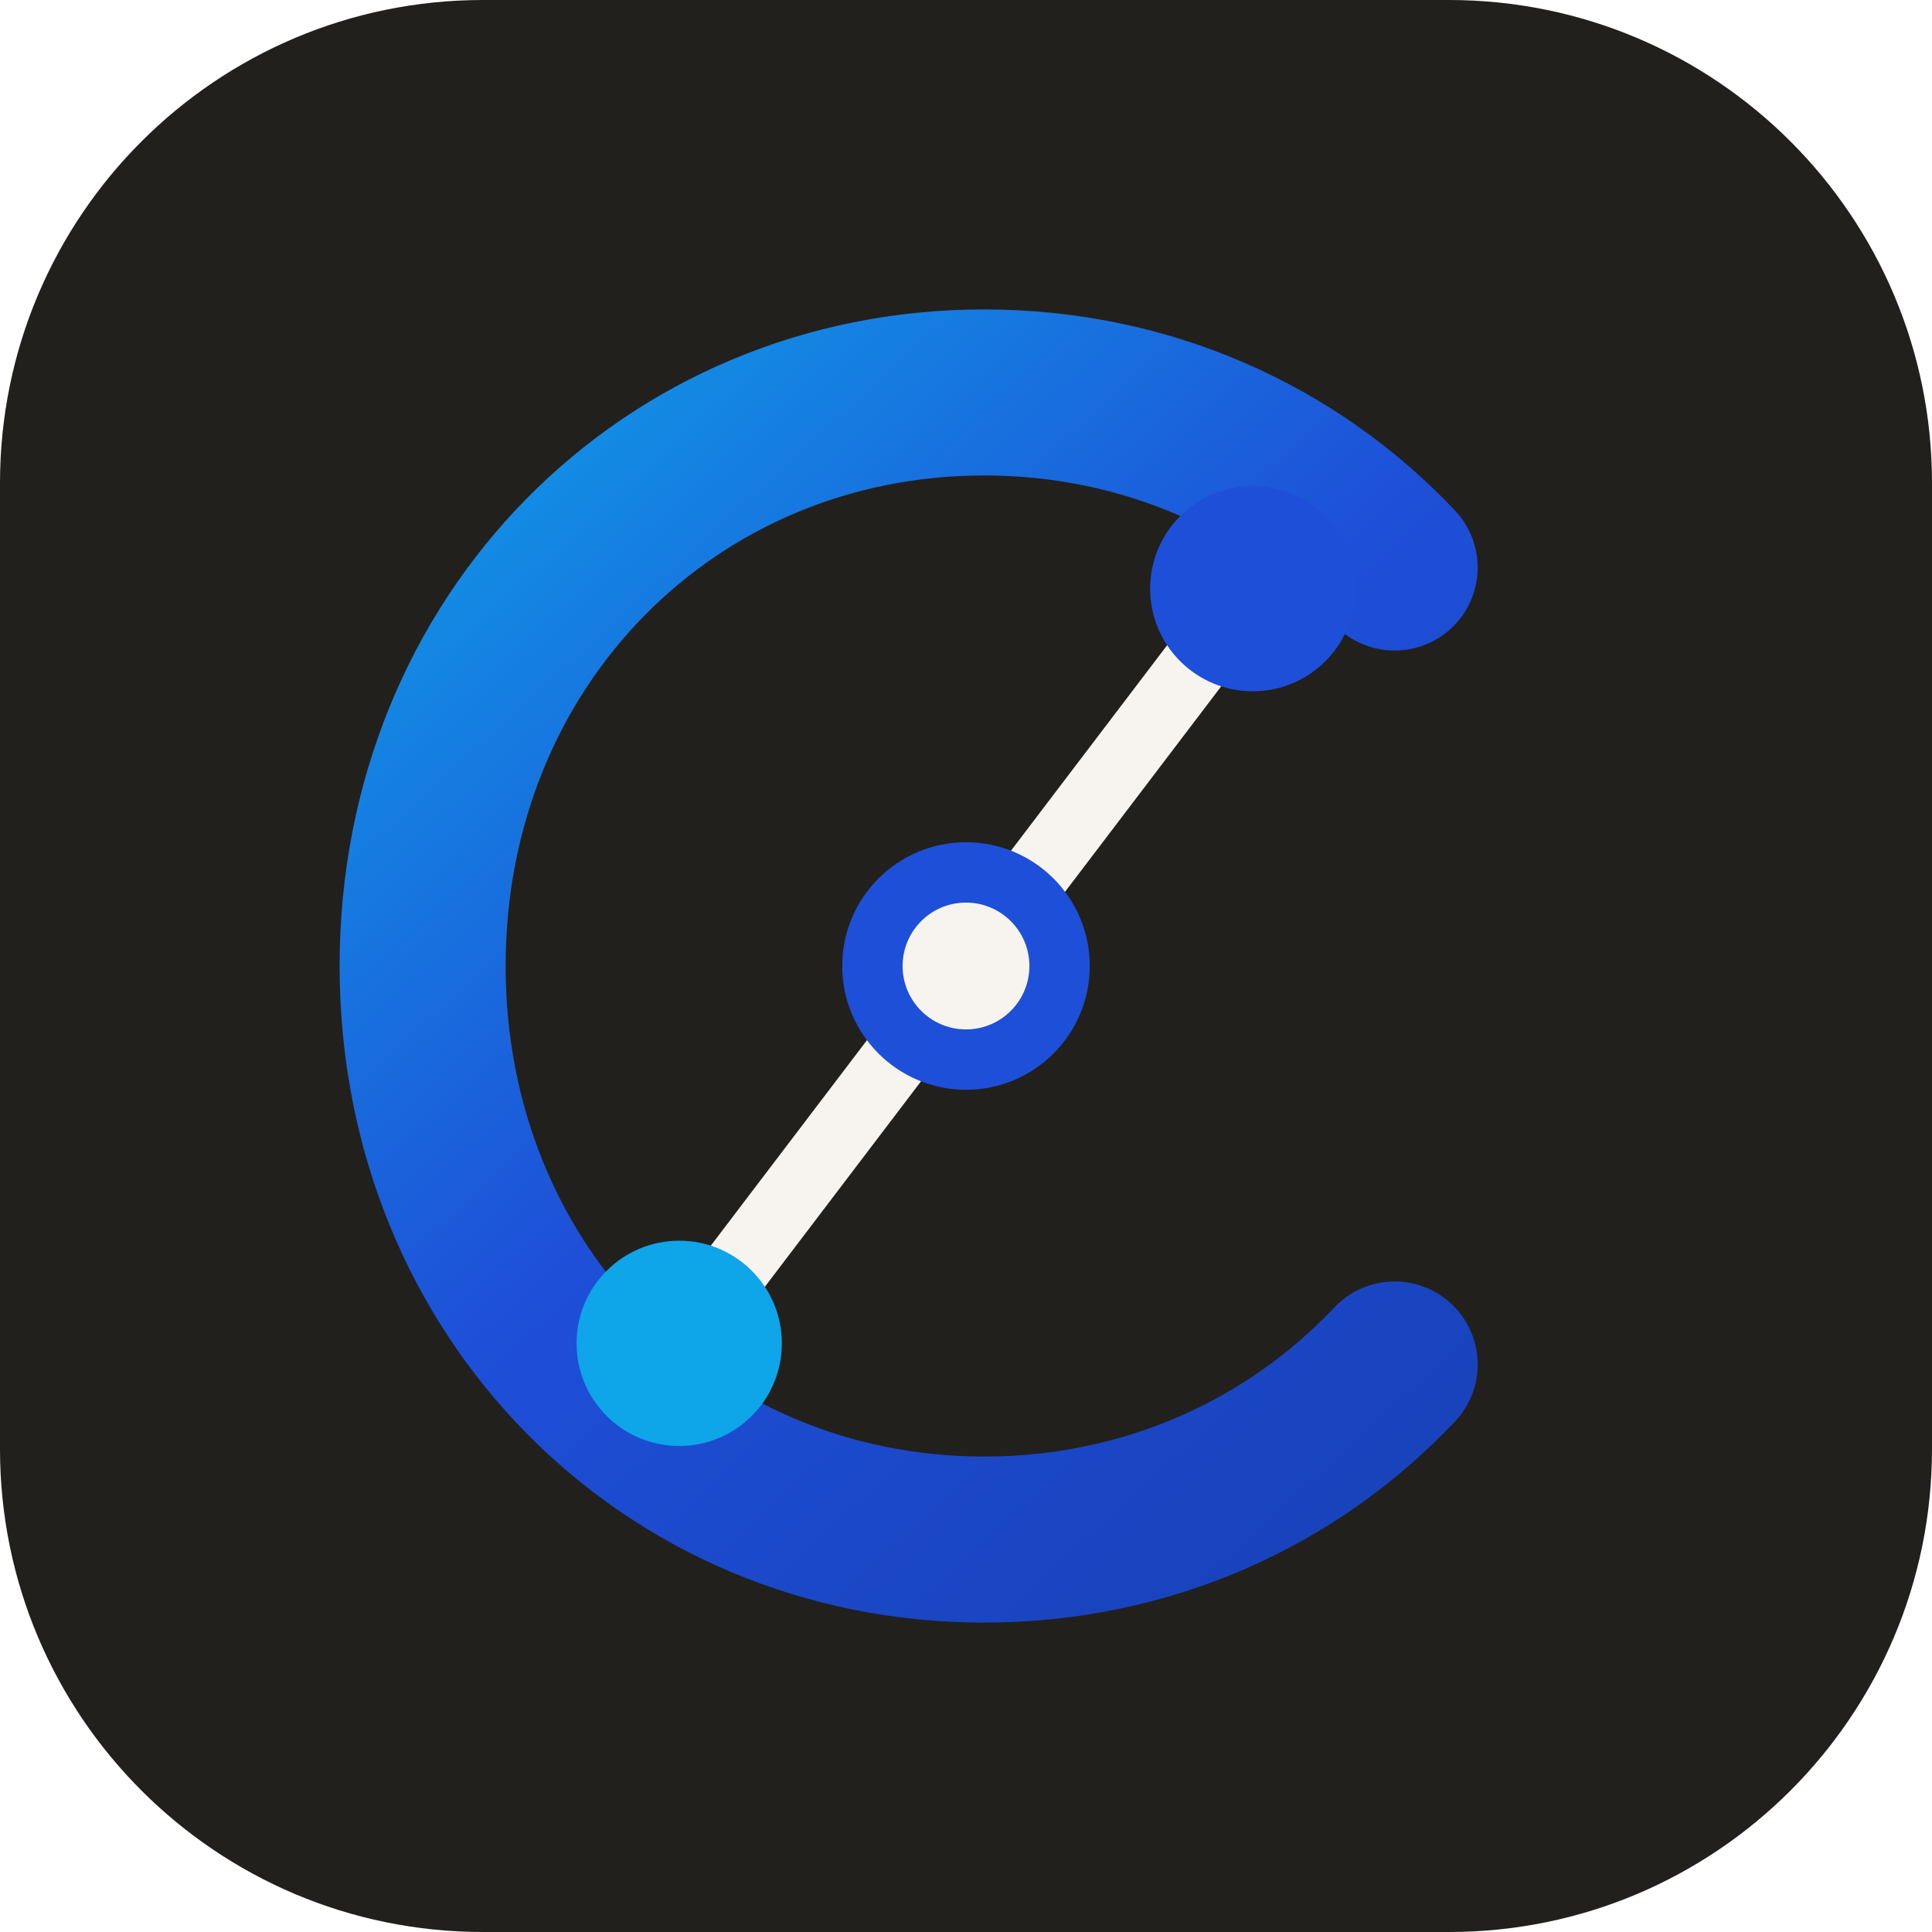
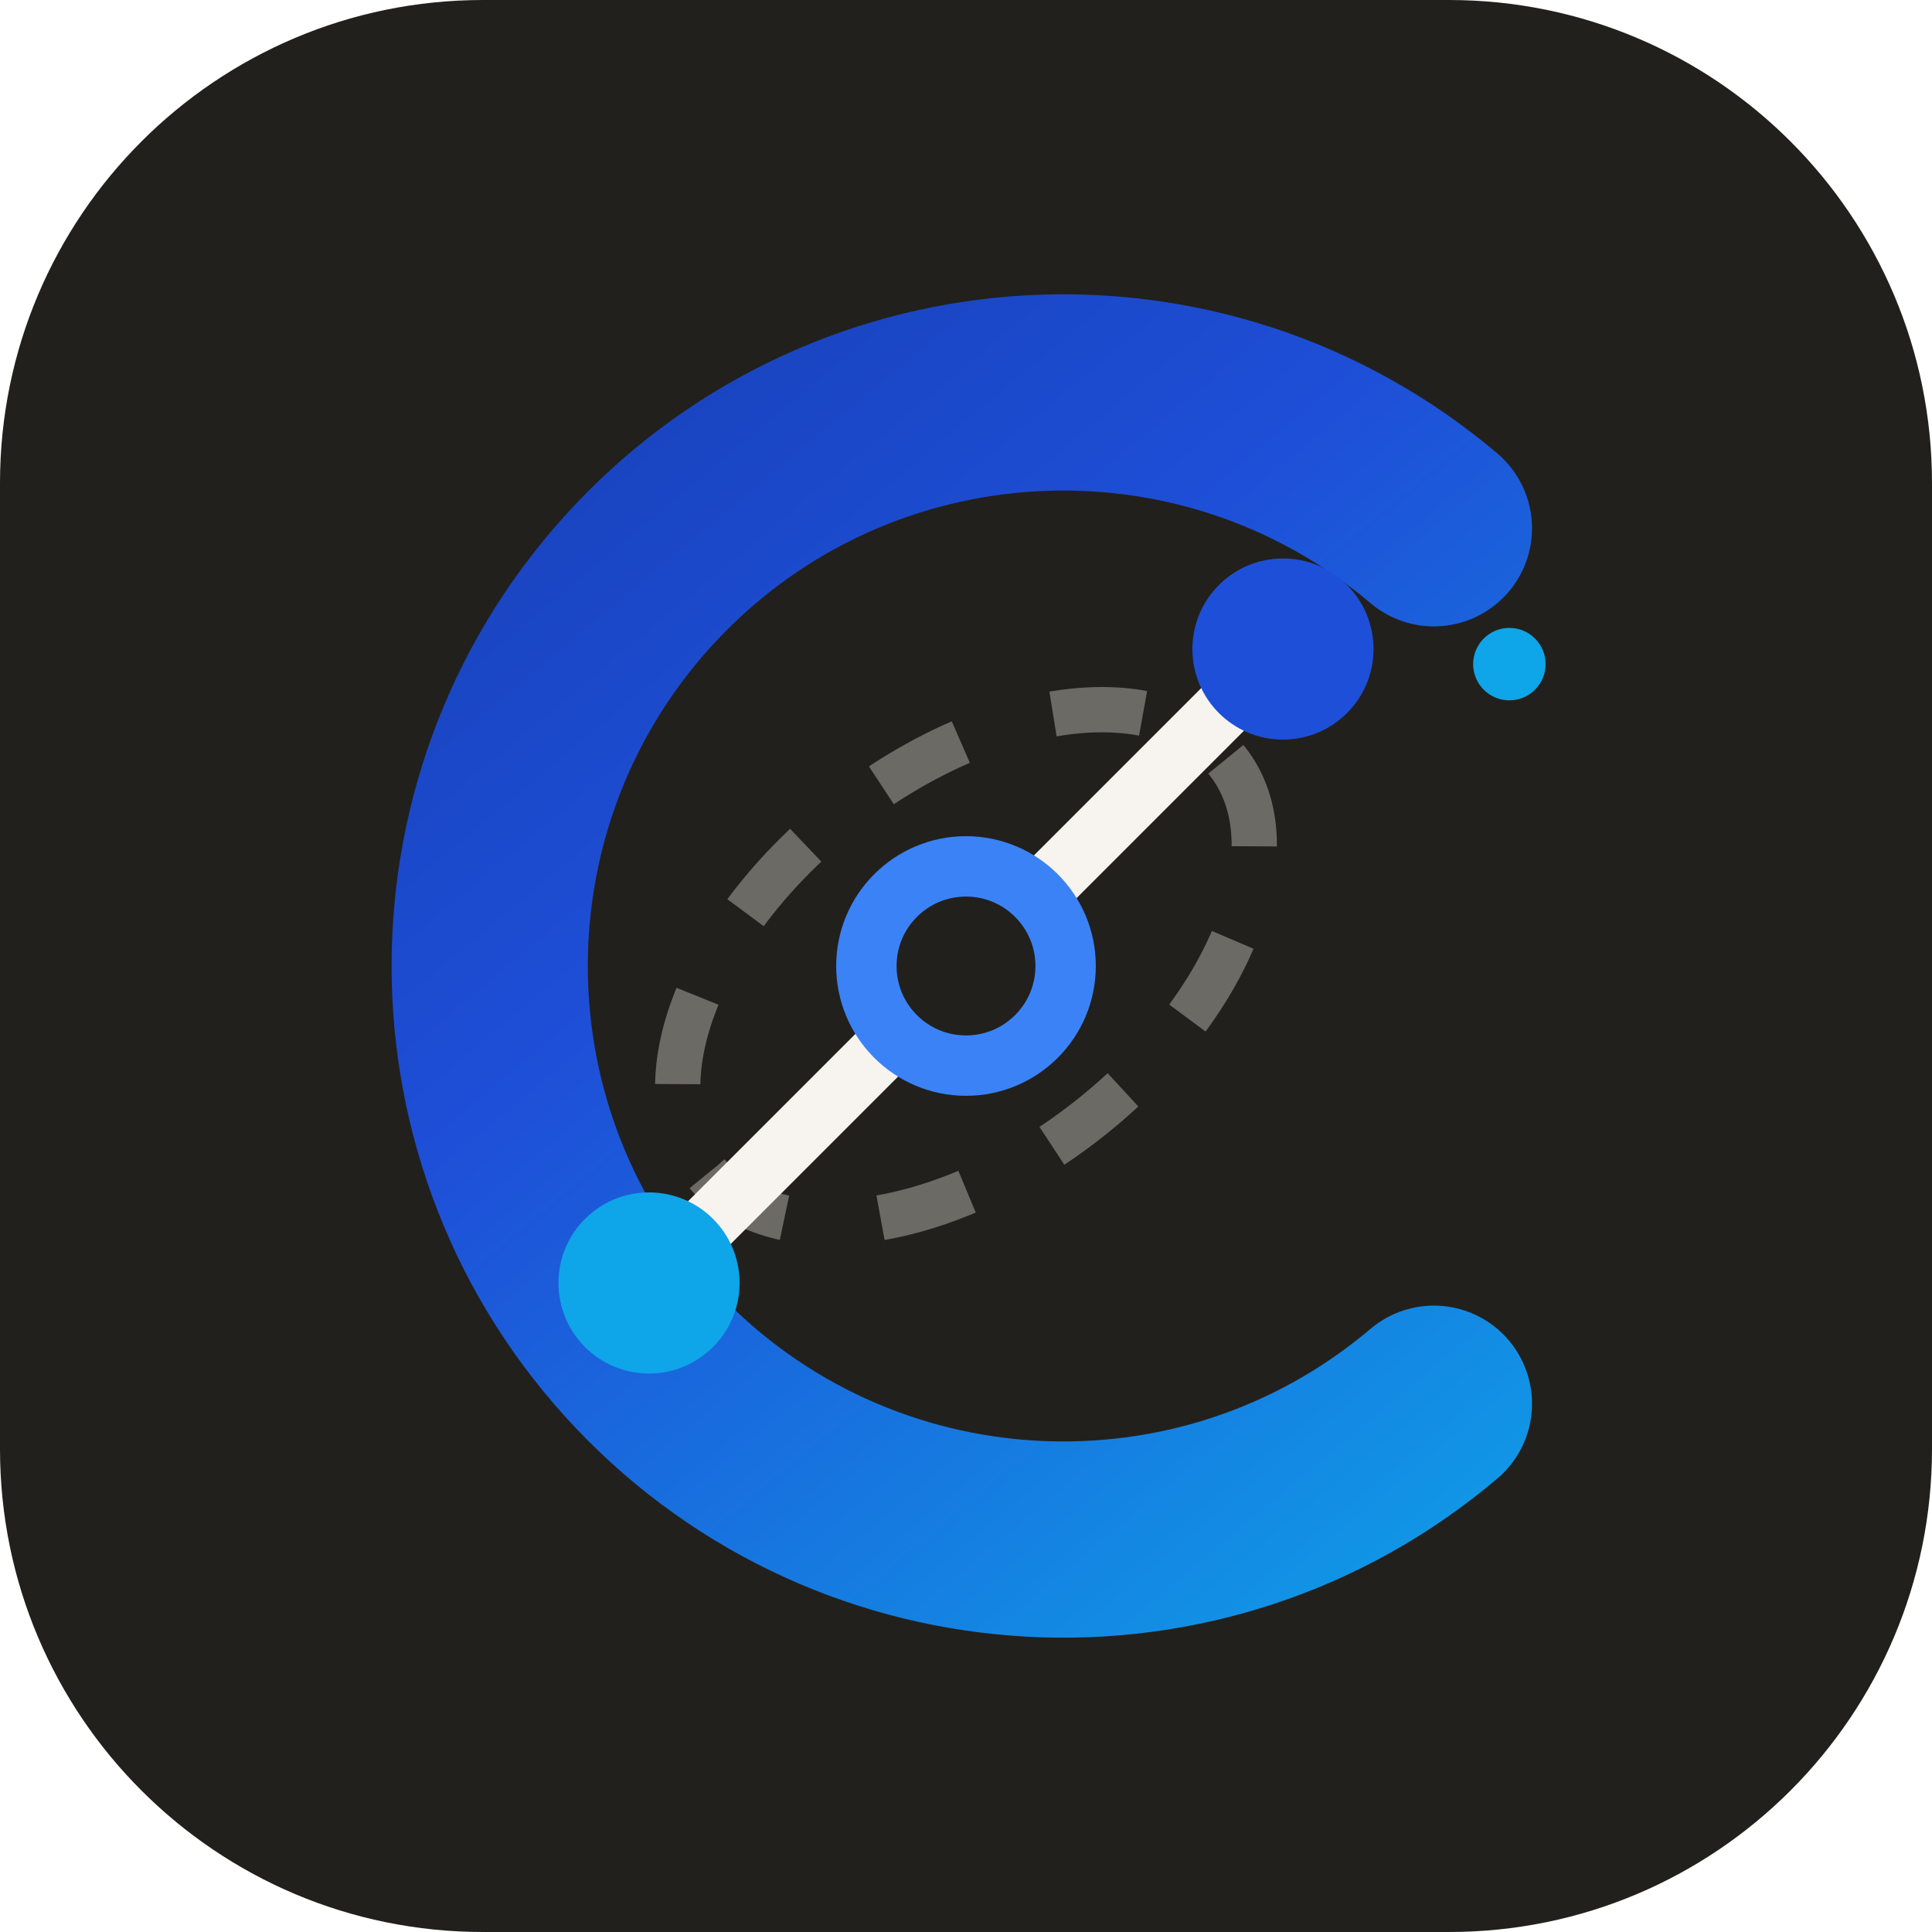
<svg xmlns="http://www.w3.org/2000/svg" width="64" height="64" viewBox="0 0 64 64" fill="none" role="img" aria-label="Cognivac">
  <defs>
-     <linearGradient id="cv-g" x1="12" y1="10" x2="54" y2="56" gradientUnits="userSpaceOnUse">
-       <stop stop-color="#0EA5E9" />
-       <stop offset="0.45" stop-color="#1E4FD8" />
-       <stop offset="1" stop-color="#163DB0" />
+     <linearGradient id="cv" x1="12" y1="8" x2="52" y2="56" gradientUnits="userSpaceOnUse">
+       <stop stop-color="#163DB0" />
+       <stop offset="0.4" stop-color="#1E4FD8" />
+       <stop offset="1" stop-color="#0EA5E9" />
    </linearGradient>
  </defs>
  <rect width="64" height="64" rx="16" fill="#22201C" />
-   <path d="M46.2 18.8c-3.4-3.6-8.2-5.8-13.6-5.8C22.2 13 14 21.2 14 32s8.2 19 18.6 19c5.4 0 10.2-2.2 13.6-5.8" stroke="url(#cv-g)" stroke-width="5.5" stroke-linecap="round" fill="none" />
-   <path d="M22.5 44.5 L41.5 19.5" stroke="#F7F4EF" stroke-width="2.25" stroke-linecap="round" />
-   <circle cx="22.5" cy="44.5" r="3.4" fill="#0EA5E9" />
-   <circle cx="32" cy="32" r="3.1" fill="#F7F4EF" stroke="#1E4FD8" stroke-width="2" />
-   <circle cx="41.5" cy="19.5" r="3.4" fill="#1E4FD8" />
+   <path d="M47.5 17.5A19 19 0 1 0 47.5 46.5" stroke="url(#cv)" stroke-width="6.5" stroke-linecap="round" fill="none" />
+   <ellipse cx="32" cy="32" rx="11" ry="6.5" transform="rotate(-38 32 32)" stroke="rgba(247,244,239,0.35)" stroke-width="1.5" stroke-dasharray="3 3.2" fill="none" />
+   <path d="M21.5 42.5 L42.5 21.5" stroke="#F7F4EF" stroke-width="2" stroke-linecap="round" />
+   <circle cx="21.5" cy="42.5" r="3" fill="#0EA5E9" />
+   <circle cx="32" cy="32" r="3.3" fill="#22201C" stroke="#3B82F6" stroke-width="2" />
+   <circle cx="42.5" cy="21.5" r="3" fill="#1E4FD8" />
+   <circle cx="50" cy="22" r="1.2" fill="#0EA5E9" />
</svg>
